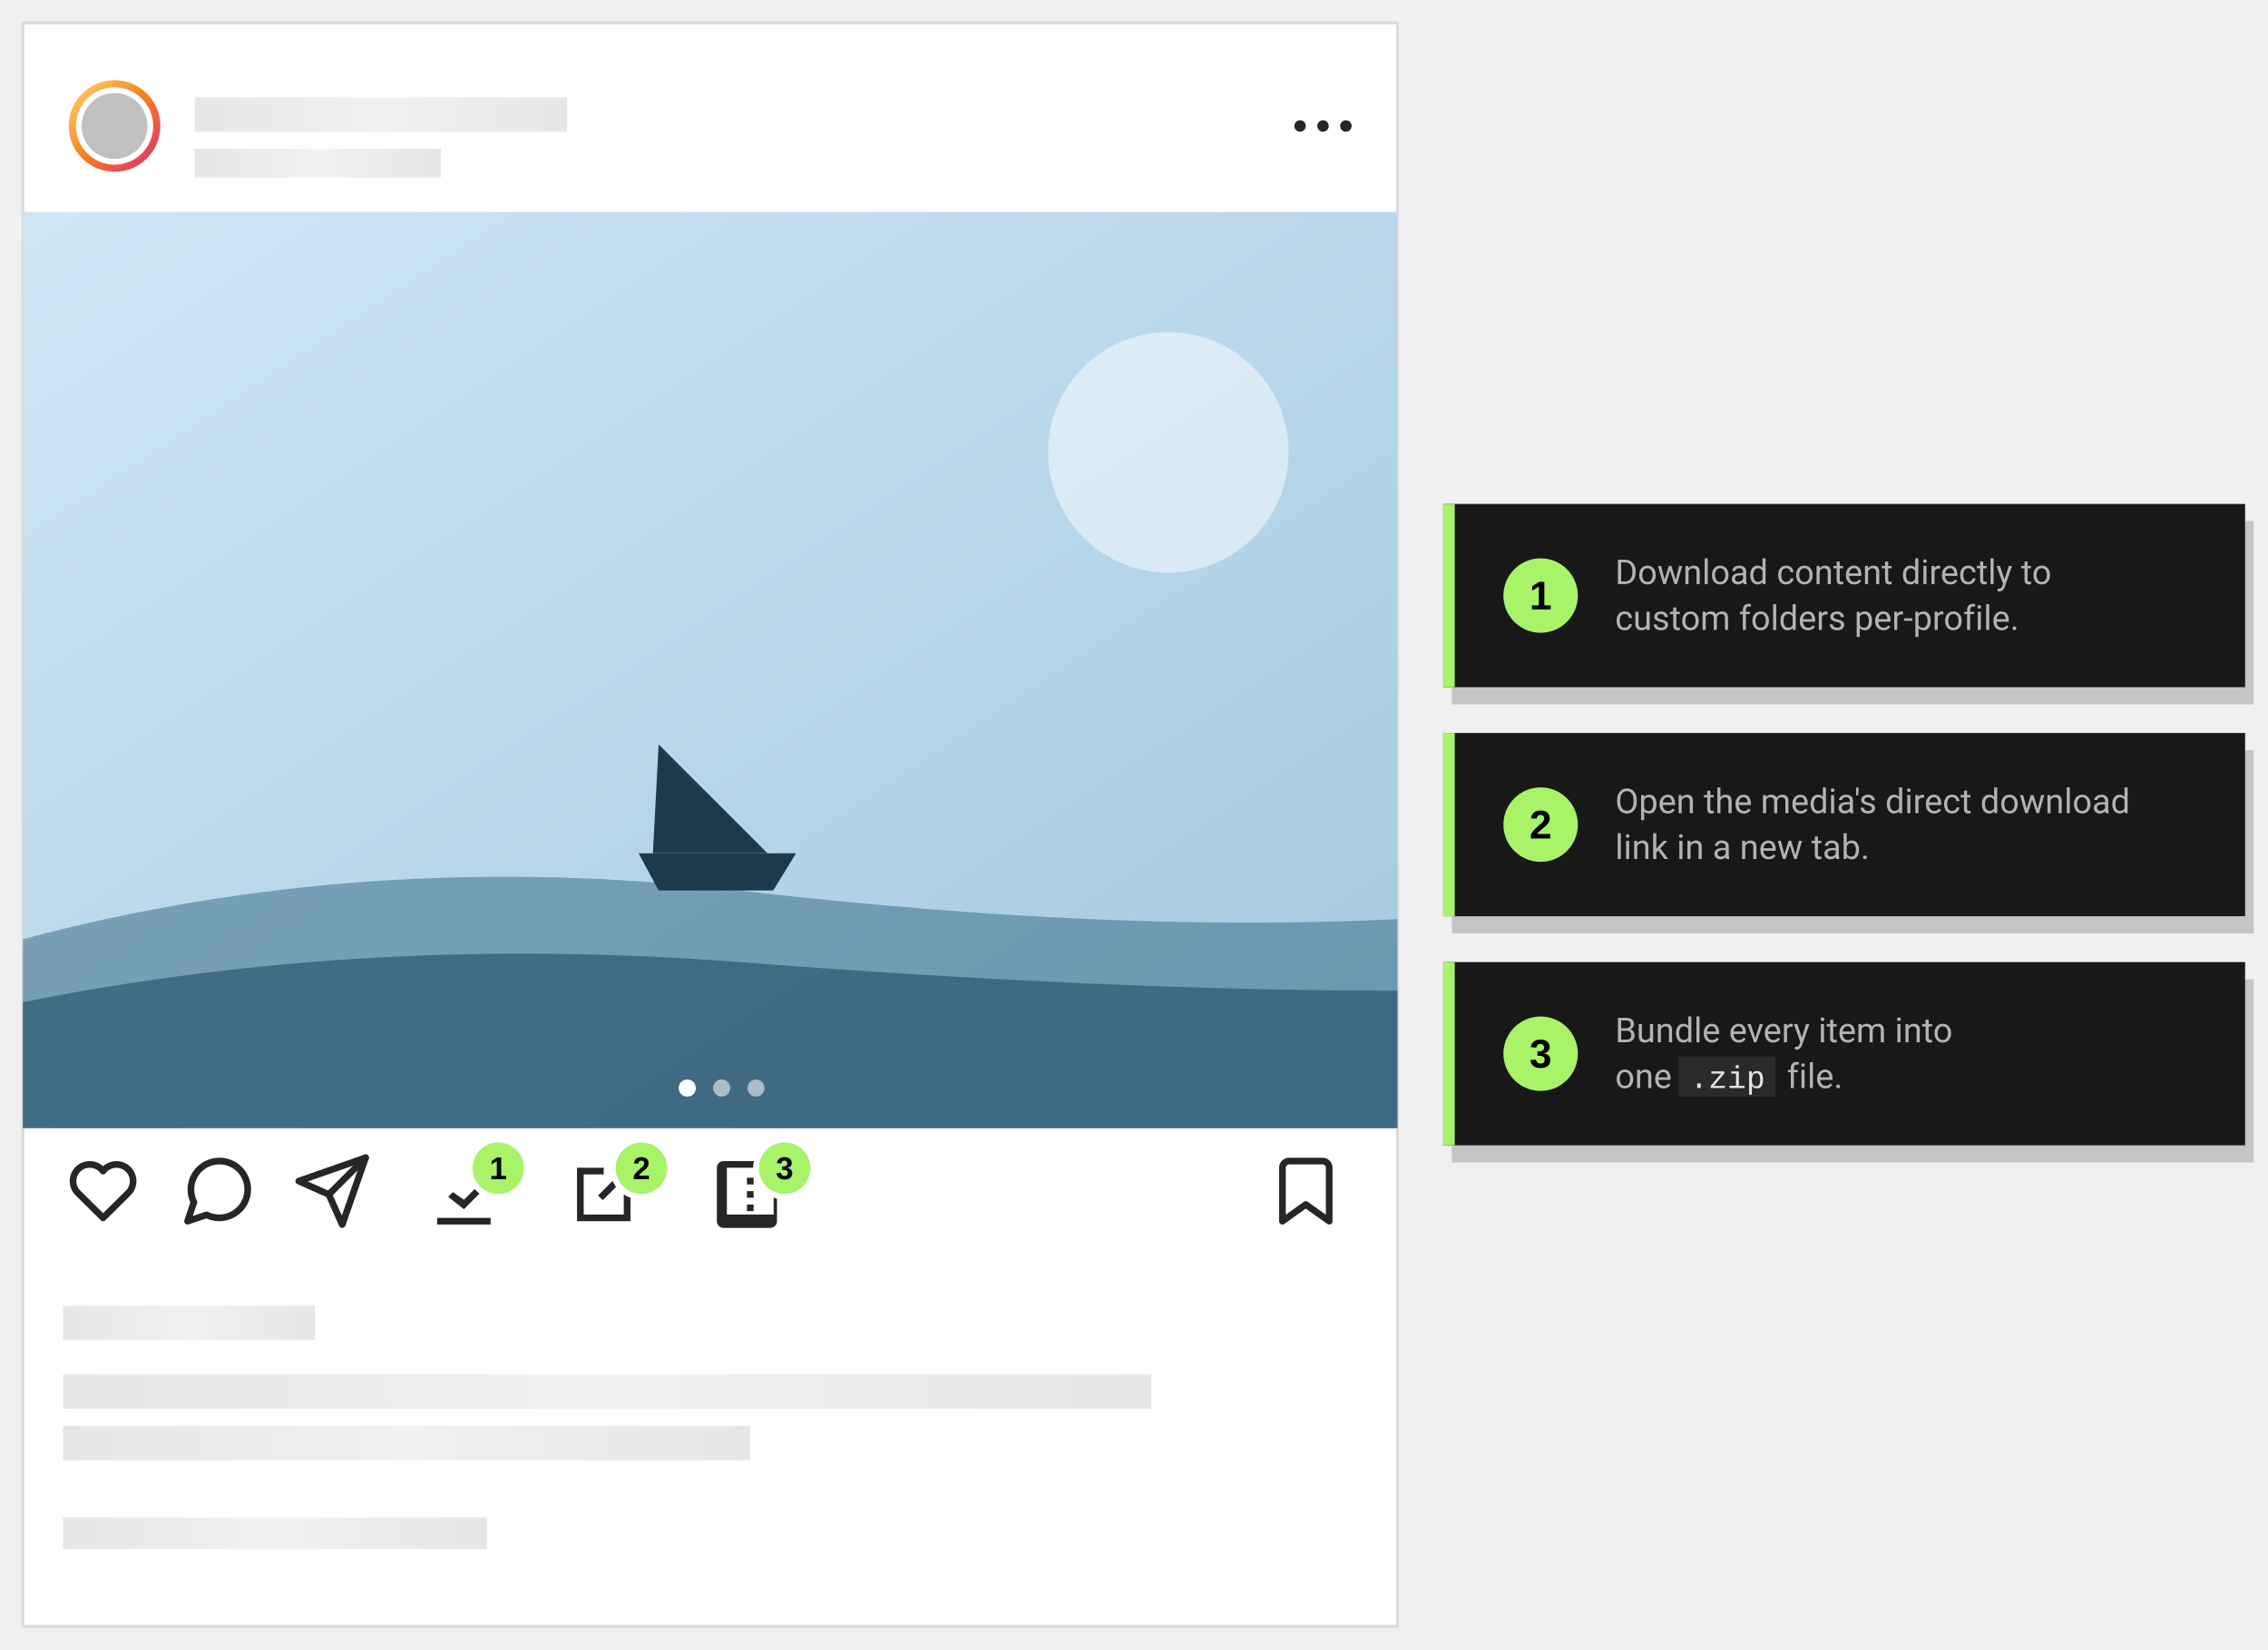
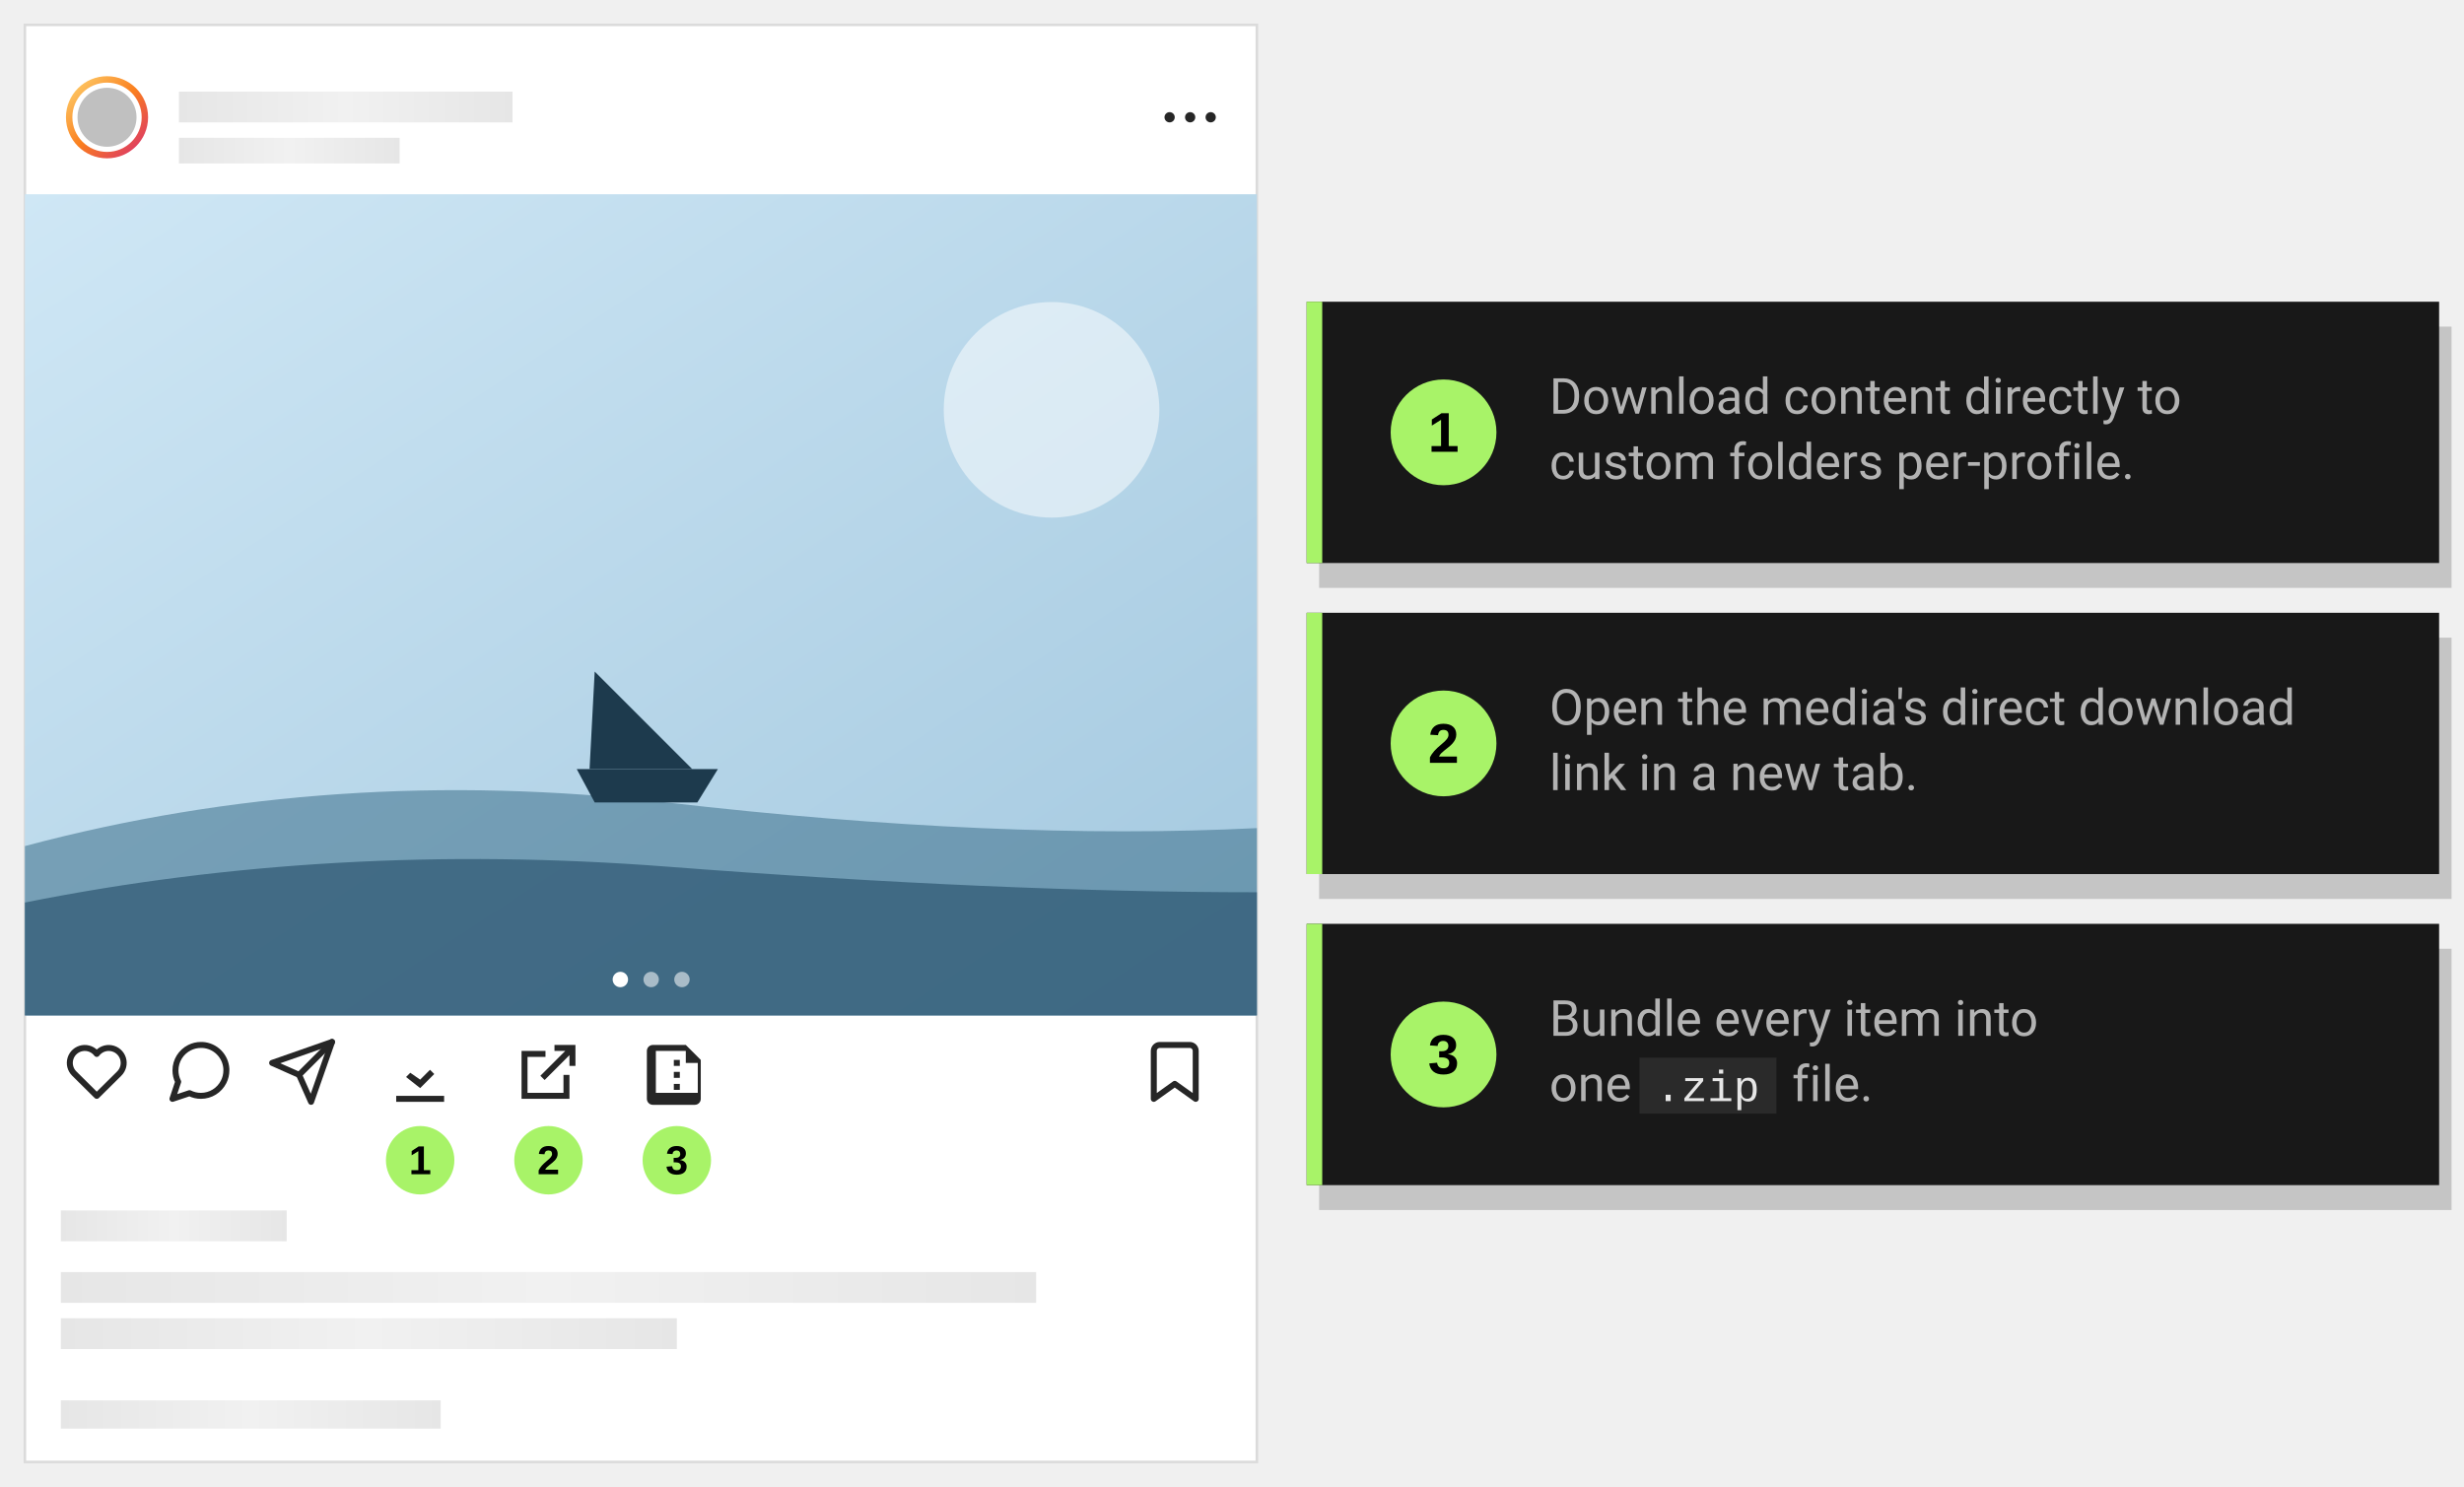
- <svg xmlns="http://www.w3.org/2000/svg" viewBox="0 0 792 576" width="792" height="576" font-family="-apple-system, BlinkMacSystemFont, 'Segoe UI', Roboto, Helvetica, Arial, sans-serif" role="img" aria-labelledby="igdl-mockup-title" aria-describedby="igdl-mockup-desc">
+ <svg xmlns="http://www.w3.org/2000/svg" viewBox="0 0 792 478" width="792" height="478" font-family="-apple-system, BlinkMacSystemFont, 'Segoe UI', Roboto, Helvetica, Arial, sans-serif" role="img" aria-labelledby="igdl-mockup-title" aria-describedby="igdl-mockup-desc">
  <defs>
    <linearGradient id="m4-storyRing" x1="0" y1="0" x2="1" y2="1">
      <stop offset="0%" stop-color="#feda75" />
      <stop offset="50%" stop-color="#fa7e1e" />
      <stop offset="100%" stop-color="#d62976" />
    </linearGradient>
    <linearGradient id="m4-postImg" x1="0" y1="0" x2="1" y2="1">
      <stop offset="0%" stop-color="#cfe7f5" />
      <stop offset="100%" stop-color="#a3c8df" />
    </linearGradient>
    <linearGradient id="m4-skel" x1="0" y1="0" x2="1" y2="0">
      <stop offset="0%" stop-color="#e6e6e6" />
      <stop offset="50%" stop-color="#f1f1f1" />
      <stop offset="100%" stop-color="#e6e6e6" />
    </linearGradient>
  </defs>
-   <g aria-hidden="true">
+   <g aria-hidden="true" transform="translate(1.4 1.4) scale(0.825)">
    <rect x="8" y="8" width="480" height="560" fill="#ffffff" stroke="#dbdbdb" />
    <g transform="translate(24, 28)">
      <circle cx="16" cy="16" r="16" fill="url(#m4-storyRing)" />
      <circle cx="16" cy="16" r="13.5" fill="#ffffff" />
      <circle cx="16" cy="16" r="11.5" fill="#c0c0c0" />
      <rect x="44" y="6" width="130" height="12" fill="url(#m4-skel)" />
      <rect x="44" y="24" width="86" height="10" fill="url(#m4-skel)" />
      <g fill="#262626">
        <circle cx="430" cy="16" r="2" />
        <circle cx="438" cy="16" r="2" />
        <circle cx="446" cy="16" r="2" />
      </g>
    </g>
    <rect x="8" y="74" width="480" height="320" fill="url(#m4-postImg)" />
    <circle cx="408" cy="158" r="42" fill="#ffffff" opacity="0.5" />
    <path d="M8 328 Q128 296 258 311 T488 321 V394 H8 Z" fill="#3d6f8a" opacity="0.55" />
    <path d="M8 350 Q128 326 258 336 T488 346 V394 H8 Z" fill="#2c5670" opacity="0.7" />
    <g fill="#1d3a4d">
      <path d="M228 298 L230 260 L268 298 Z" />
      <path d="M223 298 H278 L270 311 H230 Z" />
    </g>
    <g fill="#ffffff">
      <circle cx="240" cy="380" r="3" />
      <circle cx="252" cy="380" r="3" opacity="0.55" />
      <circle cx="264" cy="380" r="3" opacity="0.55" />
    </g>
    <svg x="22" y="402" width="28" height="28" viewBox="0 0 24 24" fill="none" stroke="#262626" stroke-width="2" stroke-linecap="round" stroke-linejoin="round">
      <path d="M19.5 12.572L12 20l-7.5-7.428A5 5 0 1 1 12 6.001a5 5 0 1 1 7.5 6.572z" />
    </svg>
    <svg x="62" y="402" width="28" height="28" viewBox="0 0 24 24" fill="none" stroke="#262626" stroke-width="2" stroke-linecap="round" stroke-linejoin="round">
      <path d="M21 11.5a8.38 8.38 0 0 1-.9 3.8 8.5 8.5 0 0 1-7.6 4.7 8.38 8.38 0 0 1-3.8-.9L3 21l1.9-5.7a8.38 8.38 0 0 1-.9-3.8 8.5 8.5 0 0 1 4.7-7.6 8.38 8.38 0 0 1 3.8-.9h.5a8.48 8.48 0 0 1 8 8v.5z" />
    </svg>
    <svg x="102" y="402" width="28" height="28" viewBox="0 0 24 24" fill="none" stroke="#262626" stroke-width="2" stroke-linecap="round" stroke-linejoin="round">
      <path d="M22 2L11 13" />
      <path d="M22 2l-7 20-4-9-9-4 20-7z" />
    </svg>
    <svg x="148" y="402" width="28" height="28" viewBox="0 0 24 24" fill="#262626">
      <path d="M12 4v10.586l3.293-3.293 1.414 1.414L12 17.414 7.293 13.707l1.414-1.414L12 14.586V4h0zM4 20h16v2H4z" />
    </svg>
-     <circle cx="174" cy="408" r="11" fill="#ffffff" />
-     <circle cx="174" cy="408" r="9" fill="#a8f368" />
-     <text x="174" y="408" text-anchor="middle" dominant-baseline="central" font-family="'Arial Black', 'Helvetica Neue', Arial, sans-serif" font-size="11" font-weight="900" fill="#000000">1</text>
    <svg x="198" y="402" width="28" height="28" viewBox="0 0 24 24" fill="#262626">
      <path d="M14 3h7v7h-2V6.41l-8.29 8.3-1.42-1.42 8.3-8.29H14V3zM5 5h6v2H5v12h12v-6h2v8H3V5h2z" />
    </svg>
-     <circle cx="224" cy="408" r="11" fill="#ffffff" />
-     <circle cx="224" cy="408" r="9" fill="#a8f368" />
-     <text x="224" y="408" text-anchor="middle" dominant-baseline="central" font-family="'Arial Black', 'Helvetica Neue', Arial, sans-serif" font-size="11" font-weight="900" fill="#000000">2</text>
    <svg x="248" y="402" width="28" height="28" viewBox="0 0 24 24" fill="#262626">
      <path d="M4 3h11l5 5v13a2 2 0 0 1-2 2H4a2 2 0 0 1-2-2V5a2 2 0 0 1 2-2zm1 2v14h14V9h-4V5H5zm6 3h2v2h-2V8zm0 4h2v2h-2v-2zm0 4h2v2h-2v-2z" />
    </svg>
-     <circle cx="274" cy="408" r="11" fill="#ffffff" />
-     <circle cx="274" cy="408" r="9" fill="#a8f368" />
-     <text x="274" y="408" text-anchor="middle" dominant-baseline="central" font-family="'Arial Black', 'Helvetica Neue', Arial, sans-serif" font-size="11" font-weight="900" fill="#000000">3</text>
    <svg x="442" y="402" width="28" height="28" viewBox="0 0 24 24" fill="none" stroke="#262626" stroke-width="2" stroke-linecap="round" stroke-linejoin="round">
      <path d="M19 21l-7-5-7 5V5a2 2 0 0 1 2-2h10a2 2 0 0 1 2 2v16z" />
    </svg>
-     <rect x="22" y="456" width="88" height="12" fill="url(#m4-skel)" />
-     <rect x="22" y="480" width="380" height="12" fill="url(#m4-skel)" />
-     <rect x="22" y="498" width="240" height="12" fill="url(#m4-skel)" />
-     <rect x="22" y="530" width="148" height="11" fill="url(#m4-skel)" />
+     <rect x="22" y="470" width="88" height="12" fill="url(#m4-skel)" />
+     <rect x="22" y="494" width="380" height="12" fill="url(#m4-skel)" />
+     <rect x="22" y="512" width="240" height="12" fill="url(#m4-skel)" />
+     <rect x="22" y="544" width="148" height="11" fill="url(#m4-skel)" />
  </g>
-   <g transform="translate(504, 176)">
-     <rect x="3" y="6" width="280" height="64" fill="#000000" opacity="0.18" aria-hidden="true" />
-     <rect x="0" y="0" width="280" height="64" fill="#181818" aria-hidden="true" />
-     <rect x="0" y="0" width="4" height="64" fill="#a8f368" aria-hidden="true" />
-     <circle cx="34" cy="32" r="13" fill="#a8f368" aria-hidden="true" />
-     <text x="34" y="32" text-anchor="middle" dominant-baseline="central" font-family="'Arial Black', 'Helvetica Neue', Arial, sans-serif" font-size="14" font-weight="900" fill="#000000">1</text>
-     <text x="60" y="28" font-size="12" fill="#b3b3b3">Download content directly to</text>
-     <text x="60" y="44" font-size="12" fill="#b3b3b3">custom folders per-profile.</text>
+   <g aria-hidden="true">
+     <circle cx="135.05" cy="373" r="13" fill="#ffffff" />
+     <circle cx="135.05" cy="373" r="11" fill="#a8f368" />
+     <text x="135.05" y="373" text-anchor="middle" dominant-baseline="central" font-family="'Arial Black', 'Helvetica Neue', Arial, sans-serif" font-size="13" font-weight="900" fill="#000000">1</text>
+     <circle cx="176.3" cy="373" r="13" fill="#ffffff" />
+     <circle cx="176.3" cy="373" r="11" fill="#a8f368" />
+     <text x="176.3" y="373" text-anchor="middle" dominant-baseline="central" font-family="'Arial Black', 'Helvetica Neue', Arial, sans-serif" font-size="13" font-weight="900" fill="#000000">2</text>
+     <circle cx="217.55" cy="373" r="13" fill="#ffffff" />
+     <circle cx="217.55" cy="373" r="11" fill="#a8f368" />
+     <text x="217.55" y="373" text-anchor="middle" dominant-baseline="central" font-family="'Arial Black', 'Helvetica Neue', Arial, sans-serif" font-size="13" font-weight="900" fill="#000000">3</text>
  </g>
-   <g transform="translate(504, 256)">
-     <rect x="3" y="6" width="280" height="64" fill="#000000" opacity="0.18" aria-hidden="true" />
-     <rect x="0" y="0" width="280" height="64" fill="#181818" aria-hidden="true" />
-     <rect x="0" y="0" width="4" height="64" fill="#a8f368" aria-hidden="true" />
-     <circle cx="34" cy="32" r="13" fill="#a8f368" aria-hidden="true" />
-     <text x="34" y="32" text-anchor="middle" dominant-baseline="central" font-family="'Arial Black', 'Helvetica Neue', Arial, sans-serif" font-size="14" font-weight="900" fill="#000000">2</text>
-     <text x="60" y="28" font-size="12" fill="#b3b3b3">Open the media's direct download</text>
-     <text x="60" y="44" font-size="12" fill="#b3b3b3">link in a new tab.</text>
+   <g transform="translate(420, 97)">
+     <rect x="4" y="8" width="364" height="84" fill="#000000" opacity="0.18" aria-hidden="true" />
+     <rect x="0" y="0" width="364" height="84" fill="#181818" aria-hidden="true" />
+     <rect x="0" y="0" width="5" height="84" fill="#a8f368" aria-hidden="true" />
+     <circle cx="44" cy="42" r="17" fill="#a8f368" aria-hidden="true" />
+     <text x="44" y="42" text-anchor="middle" dominant-baseline="central" font-family="'Arial Black', 'Helvetica Neue', Arial, sans-serif" font-size="18" font-weight="900" fill="#000000">1</text>
+     <text x="78" y="36" font-size="16" fill="#b3b3b3">Download content directly to</text>
+     <text x="78" y="57" font-size="16" fill="#b3b3b3">custom folders per-profile.</text>
  </g>
-   <g transform="translate(504, 336)">
-     <rect x="3" y="6" width="280" height="64" fill="#000000" opacity="0.18" aria-hidden="true" />
-     <rect x="0" y="0" width="280" height="64" fill="#181818" aria-hidden="true" />
-     <rect x="0" y="0" width="4" height="64" fill="#a8f368" aria-hidden="true" />
-     <circle cx="34" cy="32" r="13" fill="#a8f368" aria-hidden="true" />
-     <text x="34" y="32" text-anchor="middle" dominant-baseline="central" font-family="'Arial Black', 'Helvetica Neue', Arial, sans-serif" font-size="14" font-weight="900" fill="#000000">3</text>
-     <text x="60" y="28" font-size="12" fill="#b3b3b3">Bundle every item into</text>
-     <text x="60" y="44" font-size="12" fill="#b3b3b3">one</text>
-     <rect x="82" y="33" width="34" height="14" fill="#2a2a2a" aria-hidden="true" />
-     <text x="86" y="44" font-size="11" font-family="ui-monospace, SFMono-Regular, Menlo, Consolas, 'Liberation Mono', monospace" fill="#e6e6e6">.zip</text>
-     <text x="120" y="44" font-size="12" fill="#b3b3b3">file.</text>
+   <g transform="translate(420, 197)">
+     <rect x="4" y="8" width="364" height="84" fill="#000000" opacity="0.18" aria-hidden="true" />
+     <rect x="0" y="0" width="364" height="84" fill="#181818" aria-hidden="true" />
+     <rect x="0" y="0" width="5" height="84" fill="#a8f368" aria-hidden="true" />
+     <circle cx="44" cy="42" r="17" fill="#a8f368" aria-hidden="true" />
+     <text x="44" y="42" text-anchor="middle" dominant-baseline="central" font-family="'Arial Black', 'Helvetica Neue', Arial, sans-serif" font-size="18" font-weight="900" fill="#000000">2</text>
+     <text x="78" y="36" font-size="16" fill="#b3b3b3">Open the media's direct download</text>
+     <text x="78" y="57" font-size="16" fill="#b3b3b3">link in a new tab.</text>
+   </g>
+   <g transform="translate(420, 297)">
+     <rect x="4" y="8" width="364" height="84" fill="#000000" opacity="0.18" aria-hidden="true" />
+     <rect x="0" y="0" width="364" height="84" fill="#181818" aria-hidden="true" />
+     <rect x="0" y="0" width="5" height="84" fill="#a8f368" aria-hidden="true" />
+     <circle cx="44" cy="42" r="17" fill="#a8f368" aria-hidden="true" />
+     <text x="44" y="42" text-anchor="middle" dominant-baseline="central" font-family="'Arial Black', 'Helvetica Neue', Arial, sans-serif" font-size="18" font-weight="900" fill="#000000">3</text>
+     <text x="78" y="36" font-size="16" fill="#b3b3b3">Bundle every item into</text>
+     <text x="78" y="57" font-size="16" fill="#b3b3b3">one</text>
+     <rect x="107" y="43" width="44" height="18" fill="#2a2a2a" aria-hidden="true" />
+     <text x="112" y="57" font-size="14" font-family="ui-monospace, SFMono-Regular, Menlo, Consolas, 'Liberation Mono', monospace" fill="#e6e6e6">.zip</text>
+     <text x="156" y="57" font-size="16" fill="#b3b3b3">file.</text>
  </g>
</svg>
